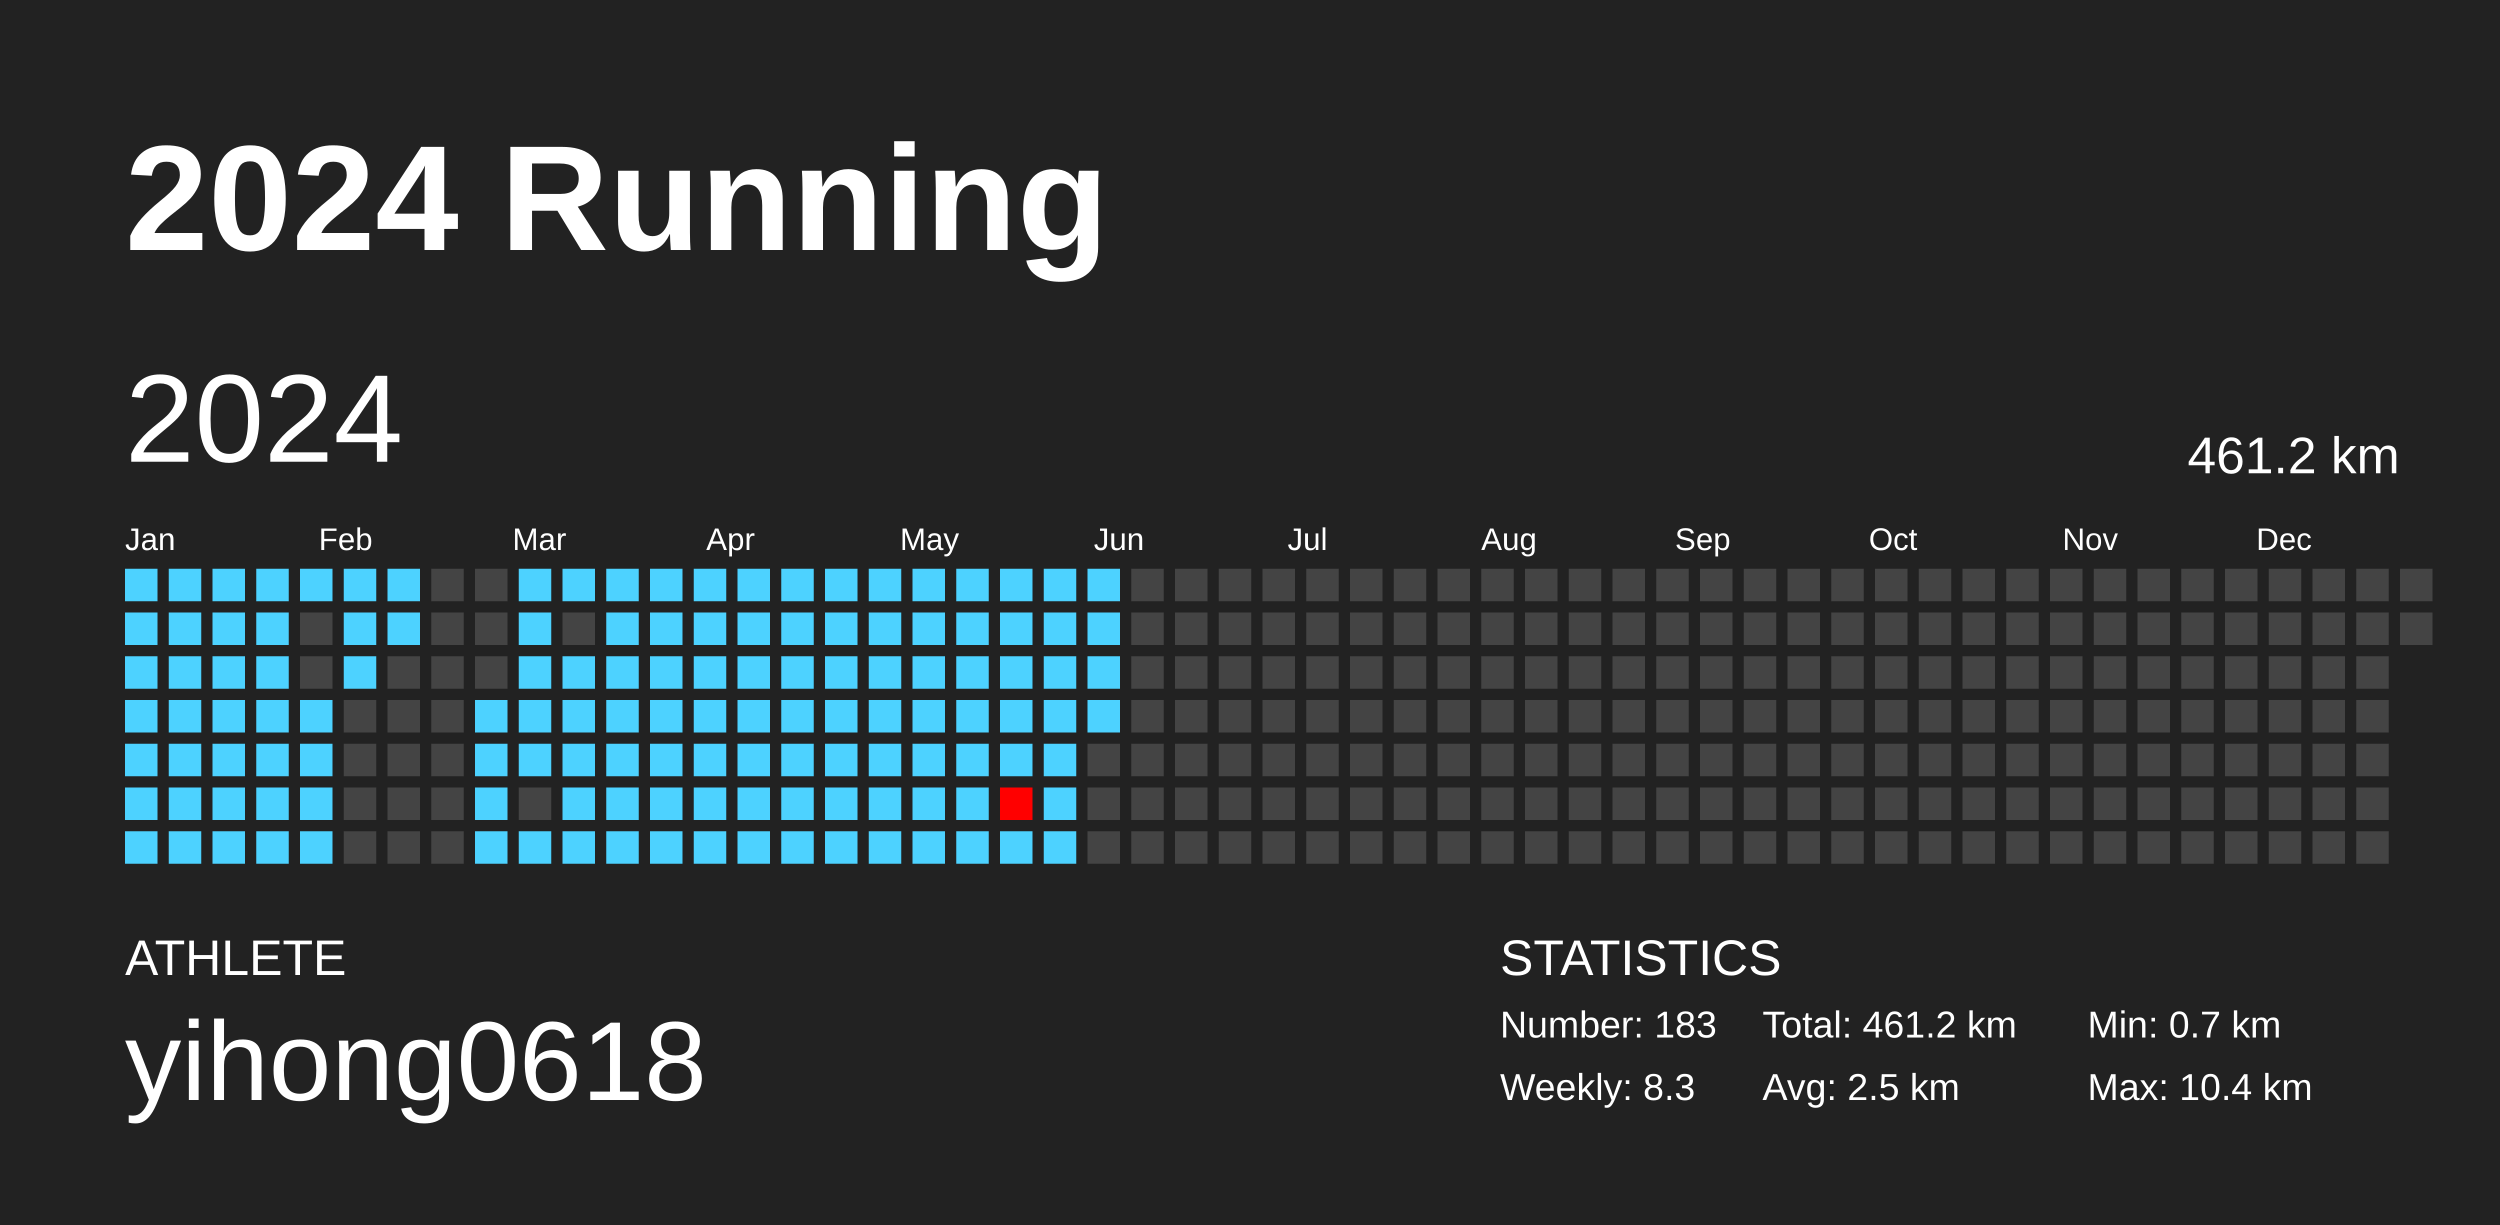
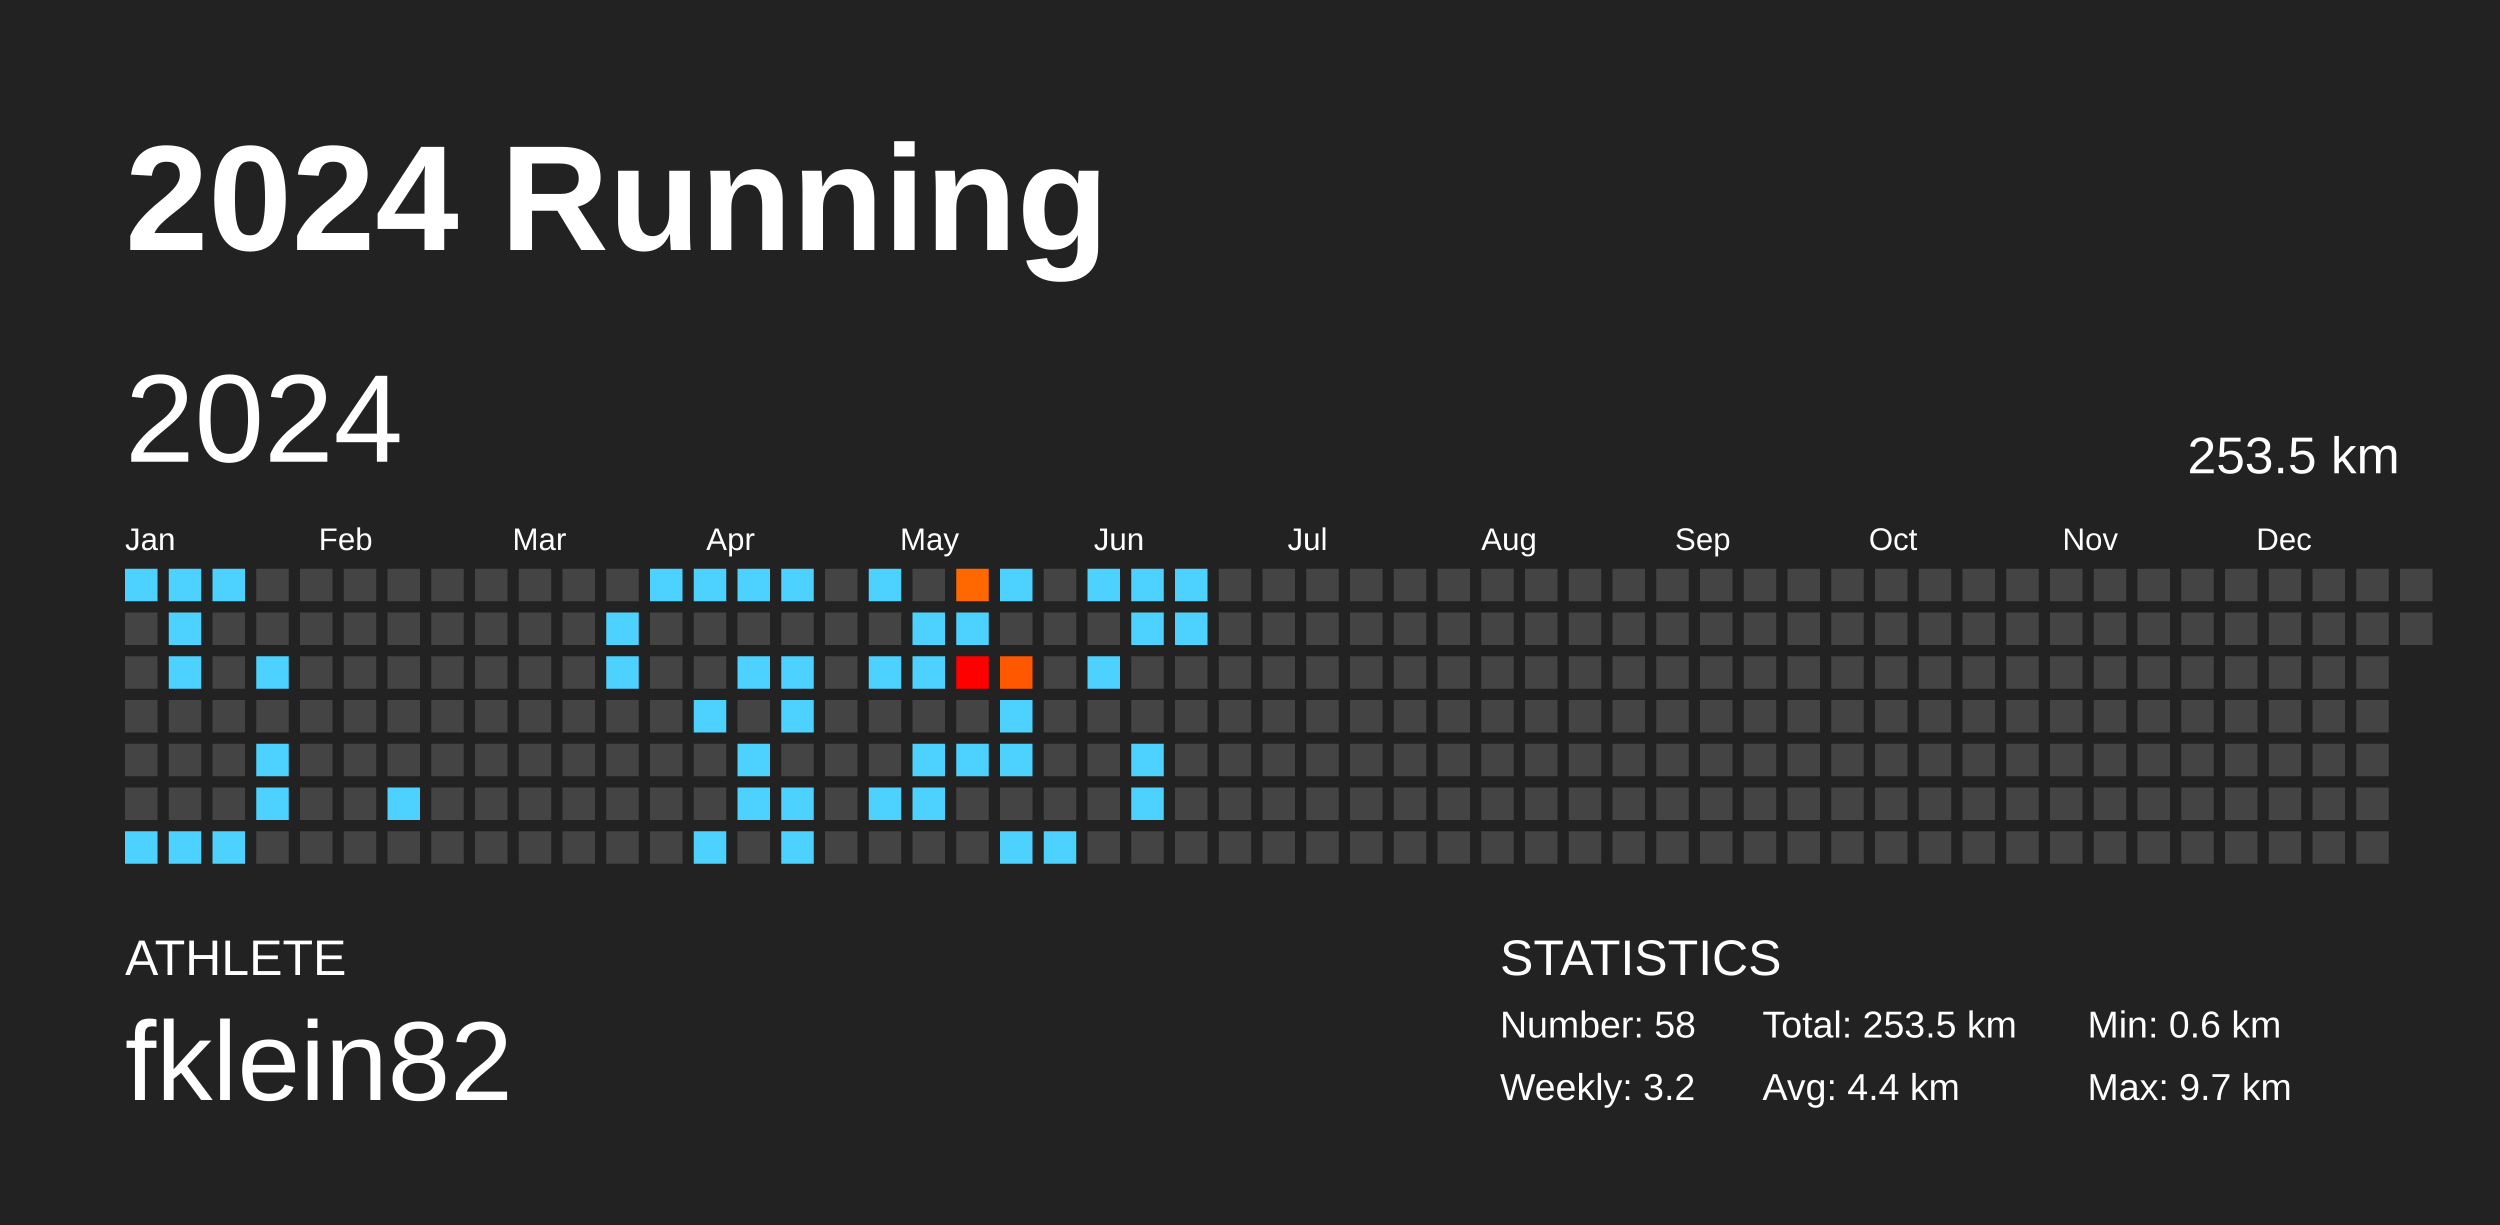
<svg xmlns="http://www.w3.org/2000/svg" baseProfile="full" height="98mm" version="1.1" viewBox="0,0,200,98" width="200mm">
  <defs />
  <rect fill="#222222" height="98" width="200" x="0" y="0" />
  <text fill="#FFFFFF" style="font-size:12px; font-family:Arial; font-weight:bold;" x="10" y="20">2024 Running</text>
  <text fill="#FFFFFF" style="font-size:4px; font-family:Arial" x="10" y="78">ATHLETE</text>
-   <text fill="#FFFFFF" style="font-size:9px; font-family:Arial" x="10" y="88">yihong0618</text>
+   <text fill="#FFFFFF" style="font-size:9px; font-family:Arial" x="10" y="88">fklein82</text>
  <text fill="#FFFFFF" style="font-size:4px; font-family:Arial" x="120" y="78">STATISTICS</text>
-   <text fill="#FFFFFF" style="font-size:3px; font-family:Arial" x="120" y="83">Number: 183</text>
-   <text fill="#FFFFFF" style="font-size:3px; font-family:Arial" x="120" y="88">Weekly: 8.3</text>
-   <text fill="#FFFFFF" style="font-size:3px; font-family:Arial" x="141" y="83">Total: 461.2 km</text>
-   <text fill="#FFFFFF" style="font-size:3px; font-family:Arial" x="141" y="88">Avg: 2.5 km</text>
-   <text fill="#FFFFFF" style="font-size:3px; font-family:Arial" x="167" y="83">Min: 0.7 km</text>
-   <text fill="#FFFFFF" style="font-size:3px; font-family:Arial" x="167" y="88">Max: 10.4 km</text>
+   <text fill="#FFFFFF" style="font-size:3px; font-family:Arial" x="120" y="83">Number: 58</text>
+   <text fill="#FFFFFF" style="font-size:3px; font-family:Arial" x="120" y="88">Weekly: 3.2</text>
+   <text fill="#FFFFFF" style="font-size:3px; font-family:Arial" x="141" y="83">Total: 253.5 km</text>
+   <text fill="#FFFFFF" style="font-size:3px; font-family:Arial" x="141" y="88">Avg: 4.4 km</text>
+   <text fill="#FFFFFF" style="font-size:3px; font-family:Arial" x="167" y="83">Min: 0.6 km</text>
+   <text fill="#FFFFFF" style="font-size:3px; font-family:Arial" x="167" y="88">Max: 9.7 km</text>
  <text dominant-baseline="hanging" fill="#FFFFFF" style="font-size:10.0px; font-family:Arial;" x="10" y="30">2024</text>
-   <text dominant-baseline="hanging" fill="#FFFFFF" style="font-size:4.125px; font-family:Arial;" x="175" y="35">461.2 km</text>
+   <text dominant-baseline="hanging" fill="#FFFFFF" style="font-size:4.125px; font-family:Arial;" x="175" y="35">253.5 km</text>
  <text fill="#FFFFFF" style="font-size:2.5px; font-family:Arial" x="10.0" y="44">Jan</text>
  <text fill="#FFFFFF" style="font-size:2.5px; font-family:Arial" x="25.5" y="44">Feb</text>
  <text fill="#FFFFFF" style="font-size:2.5px; font-family:Arial" x="41.0" y="44">Mar</text>
  <text fill="#FFFFFF" style="font-size:2.5px; font-family:Arial" x="56.5" y="44">Apr</text>
  <text fill="#FFFFFF" style="font-size:2.5px; font-family:Arial" x="72.0" y="44">May</text>
  <text fill="#FFFFFF" style="font-size:2.5px; font-family:Arial" x="87.5" y="44">Jun</text>
  <text fill="#FFFFFF" style="font-size:2.5px; font-family:Arial" x="103.0" y="44">Jul</text>
  <text fill="#FFFFFF" style="font-size:2.5px; font-family:Arial" x="118.5" y="44">Aug</text>
  <text fill="#FFFFFF" style="font-size:2.5px; font-family:Arial" x="134.0" y="44">Sep</text>
  <text fill="#FFFFFF" style="font-size:2.5px; font-family:Arial" x="149.5" y="44">Oct</text>
  <text fill="#FFFFFF" style="font-size:2.5px; font-family:Arial" x="165.0" y="44">Nov</text>
  <text fill="#FFFFFF" style="font-size:2.5px; font-family:Arial" x="180.5" y="44">Dec</text>
  <rect fill="#4dd2ff" height="2.6" width="2.6" x="10.0" y="45.5" />
-   <rect fill="#4dd2ff" height="2.6" width="2.6" x="10.0" y="49.0" />
-   <rect fill="#4dd2ff" height="2.6" width="2.6" x="10.0" y="52.5" />
-   <rect fill="#4dd2ff" height="2.6" width="2.6" x="10.0" y="56.0" />
-   <rect fill="#4dd2ff" height="2.6" width="2.6" x="10.0" y="59.5" />
-   <rect fill="#4dd2ff" height="2.6" width="2.6" x="10.0" y="63.0" />
+   <rect fill="#444444" height="2.6" width="2.6" x="10.0" y="49.0" />
+   <rect fill="#444444" height="2.6" width="2.6" x="10.0" y="52.5" />
+   <rect fill="#444444" height="2.6" width="2.6" x="10.0" y="56.0" />
+   <rect fill="#444444" height="2.6" width="2.6" x="10.0" y="59.5" />
+   <rect fill="#444444" height="2.6" width="2.6" x="10.0" y="63.0" />
  <rect fill="#4dd2ff" height="2.6" width="2.6" x="10.0" y="66.5" />
  <rect fill="#4dd2ff" height="2.6" width="2.6" x="13.5" y="45.5" />
  <rect fill="#4dd2ff" height="2.6" width="2.6" x="13.5" y="49.0" />
  <rect fill="#4dd2ff" height="2.6" width="2.6" x="13.5" y="52.5" />
-   <rect fill="#4dd2ff" height="2.6" width="2.6" x="13.5" y="56.0" />
-   <rect fill="#4dd2ff" height="2.6" width="2.6" x="13.5" y="59.5" />
-   <rect fill="#4dd2ff" height="2.6" width="2.6" x="13.5" y="63.0" />
+   <rect fill="#444444" height="2.6" width="2.6" x="13.5" y="56.0" />
+   <rect fill="#444444" height="2.6" width="2.6" x="13.5" y="59.5" />
+   <rect fill="#444444" height="2.6" width="2.6" x="13.5" y="63.0" />
  <rect fill="#4dd2ff" height="2.6" width="2.6" x="13.5" y="66.5" />
  <rect fill="#4dd2ff" height="2.6" width="2.6" x="17.0" y="45.5" />
-   <rect fill="#4dd2ff" height="2.6" width="2.6" x="17.0" y="49.0" />
-   <rect fill="#4dd2ff" height="2.6" width="2.6" x="17.0" y="52.5" />
-   <rect fill="#4dd2ff" height="2.6" width="2.6" x="17.0" y="56.0" />
-   <rect fill="#4dd2ff" height="2.6" width="2.6" x="17.0" y="59.5" />
-   <rect fill="#4dd2ff" height="2.6" width="2.6" x="17.0" y="63.0" />
+   <rect fill="#444444" height="2.6" width="2.6" x="17.0" y="49.0" />
+   <rect fill="#444444" height="2.6" width="2.6" x="17.0" y="52.5" />
+   <rect fill="#444444" height="2.6" width="2.6" x="17.0" y="56.0" />
+   <rect fill="#444444" height="2.6" width="2.6" x="17.0" y="59.5" />
+   <rect fill="#444444" height="2.6" width="2.6" x="17.0" y="63.0" />
  <rect fill="#4dd2ff" height="2.6" width="2.6" x="17.0" y="66.5" />
-   <rect fill="#4dd2ff" height="2.6" width="2.6" x="20.5" y="45.5" />
-   <rect fill="#4dd2ff" height="2.6" width="2.6" x="20.5" y="49.0" />
+   <rect fill="#444444" height="2.6" width="2.6" x="20.5" y="45.5" />
+   <rect fill="#444444" height="2.6" width="2.6" x="20.5" y="49.0" />
  <rect fill="#4dd2ff" height="2.6" width="2.6" x="20.5" y="52.5" />
-   <rect fill="#4dd2ff" height="2.6" width="2.6" x="20.5" y="56.0" />
+   <rect fill="#444444" height="2.6" width="2.6" x="20.5" y="56.0" />
  <rect fill="#4dd2ff" height="2.6" width="2.6" x="20.5" y="59.5" />
  <rect fill="#4dd2ff" height="2.6" width="2.6" x="20.5" y="63.0" />
-   <rect fill="#4dd2ff" height="2.6" width="2.6" x="20.5" y="66.5" />
-   <rect fill="#4dd2ff" height="2.6" width="2.6" x="24.0" y="45.5" />
+   <rect fill="#444444" height="2.6" width="2.6" x="20.5" y="66.5" />
+   <rect fill="#444444" height="2.6" width="2.6" x="24.0" y="45.5" />
  <rect fill="#444444" height="2.6" width="2.6" x="24.0" y="49.0" />
  <rect fill="#444444" height="2.6" width="2.6" x="24.0" y="52.5" />
-   <rect fill="#4dd2ff" height="2.6" width="2.6" x="24.0" y="56.0" />
-   <rect fill="#4dd2ff" height="2.6" width="2.6" x="24.0" y="59.5" />
-   <rect fill="#4dd2ff" height="2.6" width="2.6" x="24.0" y="63.0" />
-   <rect fill="#4dd2ff" height="2.6" width="2.6" x="24.0" y="66.5" />
-   <rect fill="#4dd2ff" height="2.6" width="2.6" x="27.5" y="45.5" />
-   <rect fill="#4dd2ff" height="2.6" width="2.6" x="27.5" y="49.0" />
-   <rect fill="#4dd2ff" height="2.6" width="2.6" x="27.5" y="52.5" />
+   <rect fill="#444444" height="2.6" width="2.6" x="24.0" y="56.0" />
+   <rect fill="#444444" height="2.6" width="2.6" x="24.0" y="59.5" />
+   <rect fill="#444444" height="2.6" width="2.6" x="24.0" y="63.0" />
+   <rect fill="#444444" height="2.6" width="2.6" x="24.0" y="66.5" />
+   <rect fill="#444444" height="2.6" width="2.6" x="27.5" y="45.5" />
+   <rect fill="#444444" height="2.6" width="2.6" x="27.5" y="49.0" />
+   <rect fill="#444444" height="2.6" width="2.6" x="27.5" y="52.5" />
  <rect fill="#444444" height="2.6" width="2.6" x="27.5" y="56.0" />
  <rect fill="#444444" height="2.6" width="2.6" x="27.5" y="59.5" />
  <rect fill="#444444" height="2.6" width="2.6" x="27.5" y="63.0" />
  <rect fill="#444444" height="2.6" width="2.6" x="27.5" y="66.5" />
-   <rect fill="#4dd2ff" height="2.6" width="2.6" x="31.0" y="45.5" />
-   <rect fill="#4dd2ff" height="2.6" width="2.6" x="31.0" y="49.0" />
+   <rect fill="#444444" height="2.6" width="2.6" x="31.0" y="45.5" />
+   <rect fill="#444444" height="2.6" width="2.6" x="31.0" y="49.0" />
  <rect fill="#444444" height="2.6" width="2.6" x="31.0" y="52.5" />
  <rect fill="#444444" height="2.6" width="2.6" x="31.0" y="56.0" />
  <rect fill="#444444" height="2.6" width="2.6" x="31.0" y="59.5" />
-   <rect fill="#444444" height="2.6" width="2.6" x="31.0" y="63.0" />
+   <rect fill="#4dd2ff" height="2.6" width="2.6" x="31.0" y="63.0" />
  <rect fill="#444444" height="2.6" width="2.6" x="31.0" y="66.5" />
  <rect fill="#444444" height="2.6" width="2.6" x="34.5" y="45.5" />
  <rect fill="#444444" height="2.6" width="2.6" x="34.5" y="49.0" />
  <rect fill="#444444" height="2.6" width="2.6" x="34.5" y="52.5" />
  <rect fill="#444444" height="2.6" width="2.6" x="34.5" y="56.0" />
  <rect fill="#444444" height="2.6" width="2.6" x="34.5" y="59.5" />
  <rect fill="#444444" height="2.6" width="2.6" x="34.5" y="63.0" />
  <rect fill="#444444" height="2.6" width="2.6" x="34.5" y="66.5" />
  <rect fill="#444444" height="2.6" width="2.6" x="38.0" y="45.5" />
  <rect fill="#444444" height="2.6" width="2.6" x="38.0" y="49.0" />
  <rect fill="#444444" height="2.6" width="2.6" x="38.0" y="52.5" />
-   <rect fill="#4dd2ff" height="2.6" width="2.6" x="38.0" y="56.0" />
-   <rect fill="#4dd2ff" height="2.6" width="2.6" x="38.0" y="59.5" />
-   <rect fill="#4dd2ff" height="2.6" width="2.6" x="38.0" y="63.0" />
-   <rect fill="#4dd2ff" height="2.6" width="2.6" x="38.0" y="66.5" />
-   <rect fill="#4dd2ff" height="2.6" width="2.6" x="41.5" y="45.5" />
-   <rect fill="#4dd2ff" height="2.6" width="2.6" x="41.5" y="49.0" />
-   <rect fill="#4dd2ff" height="2.6" width="2.6" x="41.5" y="52.5" />
-   <rect fill="#4dd2ff" height="2.6" width="2.6" x="41.5" y="56.0" />
-   <rect fill="#4dd2ff" height="2.6" width="2.6" x="41.5" y="59.5" />
+   <rect fill="#444444" height="2.6" width="2.6" x="38.0" y="56.0" />
+   <rect fill="#444444" height="2.6" width="2.6" x="38.0" y="59.5" />
+   <rect fill="#444444" height="2.6" width="2.6" x="38.0" y="63.0" />
+   <rect fill="#444444" height="2.6" width="2.6" x="38.0" y="66.5" />
+   <rect fill="#444444" height="2.6" width="2.6" x="41.5" y="45.5" />
+   <rect fill="#444444" height="2.6" width="2.6" x="41.5" y="49.0" />
+   <rect fill="#444444" height="2.6" width="2.6" x="41.5" y="52.5" />
+   <rect fill="#444444" height="2.6" width="2.6" x="41.5" y="56.0" />
+   <rect fill="#444444" height="2.6" width="2.6" x="41.5" y="59.5" />
  <rect fill="#444444" height="2.6" width="2.6" x="41.5" y="63.0" />
-   <rect fill="#4dd2ff" height="2.6" width="2.6" x="41.5" y="66.5" />
-   <rect fill="#4dd2ff" height="2.6" width="2.6" x="45.0" y="45.5" />
+   <rect fill="#444444" height="2.6" width="2.6" x="41.5" y="66.5" />
+   <rect fill="#444444" height="2.6" width="2.6" x="45.0" y="45.5" />
  <rect fill="#444444" height="2.6" width="2.6" x="45.0" y="49.0" />
-   <rect fill="#4dd2ff" height="2.6" width="2.6" x="45.0" y="52.5" />
-   <rect fill="#4dd2ff" height="2.6" width="2.6" x="45.0" y="56.0" />
-   <rect fill="#4dd2ff" height="2.6" width="2.6" x="45.0" y="59.5" />
-   <rect fill="#4dd2ff" height="2.6" width="2.6" x="45.0" y="63.0" />
-   <rect fill="#4dd2ff" height="2.6" width="2.6" x="45.0" y="66.5" />
-   <rect fill="#4dd2ff" height="2.6" width="2.6" x="48.5" y="45.5" />
+   <rect fill="#444444" height="2.6" width="2.6" x="45.0" y="52.5" />
+   <rect fill="#444444" height="2.6" width="2.6" x="45.0" y="56.0" />
+   <rect fill="#444444" height="2.6" width="2.6" x="45.0" y="59.5" />
+   <rect fill="#444444" height="2.6" width="2.6" x="45.0" y="63.0" />
+   <rect fill="#444444" height="2.6" width="2.6" x="45.0" y="66.5" />
+   <rect fill="#444444" height="2.6" width="2.6" x="48.5" y="45.5" />
  <rect fill="#4dd2ff" height="2.6" width="2.6" x="48.5" y="49.0" />
  <rect fill="#4dd2ff" height="2.6" width="2.6" x="48.5" y="52.5" />
-   <rect fill="#4dd2ff" height="2.6" width="2.6" x="48.5" y="56.0" />
-   <rect fill="#4dd2ff" height="2.6" width="2.6" x="48.5" y="59.5" />
-   <rect fill="#4dd2ff" height="2.6" width="2.6" x="48.5" y="63.0" />
-   <rect fill="#4dd2ff" height="2.6" width="2.6" x="48.5" y="66.5" />
+   <rect fill="#444444" height="2.6" width="2.6" x="48.5" y="56.0" />
+   <rect fill="#444444" height="2.6" width="2.6" x="48.5" y="59.5" />
+   <rect fill="#444444" height="2.6" width="2.6" x="48.5" y="63.0" />
+   <rect fill="#444444" height="2.6" width="2.6" x="48.5" y="66.5" />
  <rect fill="#4dd2ff" height="2.6" width="2.6" x="52.0" y="45.5" />
-   <rect fill="#4dd2ff" height="2.6" width="2.6" x="52.0" y="49.0" />
-   <rect fill="#4dd2ff" height="2.6" width="2.6" x="52.0" y="52.5" />
-   <rect fill="#4dd2ff" height="2.6" width="2.6" x="52.0" y="56.0" />
-   <rect fill="#4dd2ff" height="2.6" width="2.6" x="52.0" y="59.5" />
-   <rect fill="#4dd2ff" height="2.6" width="2.6" x="52.0" y="63.0" />
-   <rect fill="#4dd2ff" height="2.6" width="2.6" x="52.0" y="66.5" />
+   <rect fill="#444444" height="2.6" width="2.6" x="52.0" y="49.0" />
+   <rect fill="#444444" height="2.6" width="2.6" x="52.0" y="52.5" />
+   <rect fill="#444444" height="2.6" width="2.6" x="52.0" y="56.0" />
+   <rect fill="#444444" height="2.6" width="2.6" x="52.0" y="59.5" />
+   <rect fill="#444444" height="2.6" width="2.6" x="52.0" y="63.0" />
+   <rect fill="#444444" height="2.6" width="2.6" x="52.0" y="66.5" />
  <rect fill="#4dd2ff" height="2.6" width="2.6" x="55.5" y="45.5" />
-   <rect fill="#4dd2ff" height="2.6" width="2.6" x="55.5" y="49.0" />
-   <rect fill="#4dd2ff" height="2.6" width="2.6" x="55.5" y="52.5" />
+   <rect fill="#444444" height="2.6" width="2.6" x="55.5" y="49.0" />
+   <rect fill="#444444" height="2.6" width="2.6" x="55.5" y="52.5" />
  <rect fill="#4dd2ff" height="2.6" width="2.6" x="55.5" y="56.0" />
-   <rect fill="#4dd2ff" height="2.6" width="2.6" x="55.5" y="59.5" />
-   <rect fill="#4dd2ff" height="2.6" width="2.6" x="55.5" y="63.0" />
+   <rect fill="#444444" height="2.6" width="2.6" x="55.5" y="59.5" />
+   <rect fill="#444444" height="2.6" width="2.6" x="55.5" y="63.0" />
  <rect fill="#4dd2ff" height="2.6" width="2.6" x="55.5" y="66.5" />
  <rect fill="#4dd2ff" height="2.6" width="2.6" x="59.0" y="45.5" />
-   <rect fill="#4dd2ff" height="2.6" width="2.6" x="59.0" y="49.0" />
+   <rect fill="#444444" height="2.6" width="2.6" x="59.0" y="49.0" />
  <rect fill="#4dd2ff" height="2.6" width="2.6" x="59.0" y="52.5" />
-   <rect fill="#4dd2ff" height="2.6" width="2.6" x="59.0" y="56.0" />
+   <rect fill="#444444" height="2.6" width="2.6" x="59.0" y="56.0" />
  <rect fill="#4dd2ff" height="2.6" width="2.6" x="59.0" y="59.5" />
  <rect fill="#4dd2ff" height="2.6" width="2.6" x="59.0" y="63.0" />
-   <rect fill="#4dd2ff" height="2.6" width="2.6" x="59.0" y="66.5" />
+   <rect fill="#444444" height="2.6" width="2.6" x="59.0" y="66.5" />
  <rect fill="#4dd2ff" height="2.6" width="2.6" x="62.5" y="45.5" />
-   <rect fill="#4dd2ff" height="2.6" width="2.6" x="62.5" y="49.0" />
+   <rect fill="#444444" height="2.6" width="2.6" x="62.5" y="49.0" />
  <rect fill="#4dd2ff" height="2.6" width="2.6" x="62.5" y="52.5" />
  <rect fill="#4dd2ff" height="2.6" width="2.6" x="62.5" y="56.0" />
-   <rect fill="#4dd2ff" height="2.6" width="2.6" x="62.5" y="59.5" />
+   <rect fill="#444444" height="2.6" width="2.6" x="62.5" y="59.5" />
  <rect fill="#4dd2ff" height="2.6" width="2.6" x="62.5" y="63.0" />
  <rect fill="#4dd2ff" height="2.6" width="2.6" x="62.5" y="66.5" />
-   <rect fill="#4dd2ff" height="2.6" width="2.6" x="66.0" y="45.5" />
-   <rect fill="#4dd2ff" height="2.6" width="2.6" x="66.0" y="49.0" />
-   <rect fill="#4dd2ff" height="2.6" width="2.6" x="66.0" y="52.5" />
-   <rect fill="#4dd2ff" height="2.6" width="2.6" x="66.0" y="56.0" />
-   <rect fill="#4dd2ff" height="2.6" width="2.6" x="66.0" y="59.5" />
-   <rect fill="#4dd2ff" height="2.6" width="2.6" x="66.0" y="63.0" />
-   <rect fill="#4dd2ff" height="2.6" width="2.6" x="66.0" y="66.5" />
+   <rect fill="#444444" height="2.6" width="2.6" x="66.0" y="45.5" />
+   <rect fill="#444444" height="2.6" width="2.6" x="66.0" y="49.0" />
+   <rect fill="#444444" height="2.6" width="2.6" x="66.0" y="52.5" />
+   <rect fill="#444444" height="2.6" width="2.6" x="66.0" y="56.0" />
+   <rect fill="#444444" height="2.6" width="2.6" x="66.0" y="59.5" />
+   <rect fill="#444444" height="2.6" width="2.6" x="66.0" y="63.0" />
+   <rect fill="#444444" height="2.6" width="2.6" x="66.0" y="66.5" />
  <rect fill="#4dd2ff" height="2.6" width="2.6" x="69.5" y="45.5" />
-   <rect fill="#4dd2ff" height="2.6" width="2.6" x="69.5" y="49.0" />
+   <rect fill="#444444" height="2.6" width="2.6" x="69.5" y="49.0" />
  <rect fill="#4dd2ff" height="2.6" width="2.6" x="69.5" y="52.5" />
-   <rect fill="#4dd2ff" height="2.6" width="2.6" x="69.5" y="56.0" />
-   <rect fill="#4dd2ff" height="2.6" width="2.6" x="69.5" y="59.5" />
+   <rect fill="#444444" height="2.6" width="2.6" x="69.5" y="56.0" />
+   <rect fill="#444444" height="2.6" width="2.6" x="69.5" y="59.5" />
  <rect fill="#4dd2ff" height="2.6" width="2.6" x="69.5" y="63.0" />
-   <rect fill="#4dd2ff" height="2.6" width="2.6" x="69.5" y="66.5" />
-   <rect fill="#4dd2ff" height="2.6" width="2.6" x="73.0" y="45.5" />
+   <rect fill="#444444" height="2.6" width="2.6" x="69.5" y="66.5" />
+   <rect fill="#444444" height="2.6" width="2.6" x="73.0" y="45.5" />
  <rect fill="#4dd2ff" height="2.6" width="2.6" x="73.0" y="49.0" />
  <rect fill="#4dd2ff" height="2.6" width="2.6" x="73.0" y="52.5" />
-   <rect fill="#4dd2ff" height="2.6" width="2.6" x="73.0" y="56.0" />
+   <rect fill="#444444" height="2.6" width="2.6" x="73.0" y="56.0" />
  <rect fill="#4dd2ff" height="2.6" width="2.6" x="73.0" y="59.5" />
  <rect fill="#4dd2ff" height="2.6" width="2.6" x="73.0" y="63.0" />
-   <rect fill="#4dd2ff" height="2.6" width="2.6" x="73.0" y="66.5" />
-   <rect fill="#4dd2ff" height="2.6" width="2.6" x="76.5" y="45.5" />
+   <rect fill="#444444" height="2.6" width="2.6" x="73.0" y="66.5" />
+   <rect fill="#ff6800" height="2.6" width="2.6" x="76.5" y="45.5" />
  <rect fill="#4dd2ff" height="2.6" width="2.6" x="76.5" y="49.0" />
-   <rect fill="#4dd2ff" height="2.6" width="2.6" x="76.5" y="52.5" />
-   <rect fill="#4dd2ff" height="2.6" width="2.6" x="76.5" y="56.0" />
+   <rect fill="#ff0000" height="2.6" width="2.6" x="76.5" y="52.5" />
+   <rect fill="#444444" height="2.6" width="2.6" x="76.5" y="56.0" />
  <rect fill="#4dd2ff" height="2.6" width="2.6" x="76.5" y="59.5" />
-   <rect fill="#4dd2ff" height="2.6" width="2.6" x="76.5" y="63.0" />
-   <rect fill="#4dd2ff" height="2.6" width="2.6" x="76.5" y="66.5" />
+   <rect fill="#444444" height="2.6" width="2.6" x="76.5" y="63.0" />
+   <rect fill="#444444" height="2.6" width="2.6" x="76.5" y="66.5" />
  <rect fill="#4dd2ff" height="2.6" width="2.6" x="80.0" y="45.5" />
-   <rect fill="#4dd2ff" height="2.6" width="2.6" x="80.0" y="49.0" />
-   <rect fill="#4dd2ff" height="2.6" width="2.6" x="80.0" y="52.5" />
+   <rect fill="#444444" height="2.6" width="2.6" x="80.0" y="49.0" />
+   <rect fill="#ff5800" height="2.6" width="2.6" x="80.0" y="52.5" />
  <rect fill="#4dd2ff" height="2.6" width="2.6" x="80.0" y="56.0" />
  <rect fill="#4dd2ff" height="2.6" width="2.6" x="80.0" y="59.5" />
-   <rect fill="#ff0000" height="2.6" width="2.6" x="80.0" y="63.0" />
+   <rect fill="#444444" height="2.6" width="2.6" x="80.0" y="63.0" />
  <rect fill="#4dd2ff" height="2.6" width="2.6" x="80.0" y="66.5" />
-   <rect fill="#4dd2ff" height="2.6" width="2.6" x="83.5" y="45.5" />
-   <rect fill="#4dd2ff" height="2.6" width="2.6" x="83.5" y="49.0" />
-   <rect fill="#4dd2ff" height="2.6" width="2.6" x="83.5" y="52.5" />
-   <rect fill="#4dd2ff" height="2.6" width="2.6" x="83.5" y="56.0" />
-   <rect fill="#4dd2ff" height="2.6" width="2.6" x="83.5" y="59.5" />
-   <rect fill="#4dd2ff" height="2.6" width="2.6" x="83.5" y="63.0" />
+   <rect fill="#444444" height="2.6" width="2.6" x="83.5" y="45.5" />
+   <rect fill="#444444" height="2.6" width="2.6" x="83.5" y="49.0" />
+   <rect fill="#444444" height="2.6" width="2.6" x="83.5" y="52.5" />
+   <rect fill="#444444" height="2.6" width="2.6" x="83.5" y="56.0" />
+   <rect fill="#444444" height="2.6" width="2.6" x="83.5" y="59.5" />
+   <rect fill="#444444" height="2.6" width="2.6" x="83.5" y="63.0" />
  <rect fill="#4dd2ff" height="2.6" width="2.6" x="83.5" y="66.5" />
  <rect fill="#4dd2ff" height="2.6" width="2.6" x="87.0" y="45.5" />
-   <rect fill="#4dd2ff" height="2.6" width="2.6" x="87.0" y="49.0" />
+   <rect fill="#444444" height="2.6" width="2.6" x="87.0" y="49.0" />
  <rect fill="#4dd2ff" height="2.6" width="2.6" x="87.0" y="52.5" />
-   <rect fill="#4dd2ff" height="2.6" width="2.6" x="87.0" y="56.0" />
+   <rect fill="#444444" height="2.6" width="2.6" x="87.0" y="56.0" />
  <rect fill="#444444" height="2.6" width="2.6" x="87.0" y="59.5" />
  <rect fill="#444444" height="2.6" width="2.6" x="87.0" y="63.0" />
  <rect fill="#444444" height="2.6" width="2.6" x="87.0" y="66.5" />
-   <rect fill="#444444" height="2.6" width="2.6" x="90.5" y="45.5" />
-   <rect fill="#444444" height="2.6" width="2.6" x="90.5" y="49.0" />
+   <rect fill="#4dd2ff" height="2.6" width="2.6" x="90.5" y="45.5" />
+   <rect fill="#4dd2ff" height="2.6" width="2.6" x="90.5" y="49.0" />
  <rect fill="#444444" height="2.6" width="2.6" x="90.5" y="52.5" />
  <rect fill="#444444" height="2.6" width="2.6" x="90.5" y="56.0" />
-   <rect fill="#444444" height="2.6" width="2.6" x="90.5" y="59.5" />
-   <rect fill="#444444" height="2.6" width="2.6" x="90.5" y="63.0" />
+   <rect fill="#4dd2ff" height="2.6" width="2.6" x="90.5" y="59.5" />
+   <rect fill="#4dd2ff" height="2.6" width="2.6" x="90.5" y="63.0" />
  <rect fill="#444444" height="2.6" width="2.6" x="90.5" y="66.5" />
-   <rect fill="#444444" height="2.6" width="2.6" x="94.0" y="45.5" />
-   <rect fill="#444444" height="2.6" width="2.6" x="94.0" y="49.0" />
+   <rect fill="#4dd2ff" height="2.6" width="2.6" x="94.0" y="45.5" />
+   <rect fill="#4dd2ff" height="2.6" width="2.6" x="94.0" y="49.0" />
  <rect fill="#444444" height="2.6" width="2.6" x="94.0" y="52.5" />
  <rect fill="#444444" height="2.6" width="2.6" x="94.0" y="56.0" />
  <rect fill="#444444" height="2.6" width="2.6" x="94.0" y="59.5" />
  <rect fill="#444444" height="2.6" width="2.6" x="94.0" y="63.0" />
  <rect fill="#444444" height="2.6" width="2.6" x="94.0" y="66.5" />
  <rect fill="#444444" height="2.6" width="2.6" x="97.5" y="45.5" />
  <rect fill="#444444" height="2.6" width="2.6" x="97.5" y="49.0" />
  <rect fill="#444444" height="2.6" width="2.6" x="97.5" y="52.5" />
  <rect fill="#444444" height="2.6" width="2.6" x="97.5" y="56.0" />
  <rect fill="#444444" height="2.6" width="2.6" x="97.5" y="59.5" />
  <rect fill="#444444" height="2.6" width="2.6" x="97.5" y="63.0" />
  <rect fill="#444444" height="2.6" width="2.6" x="97.5" y="66.5" />
  <rect fill="#444444" height="2.6" width="2.6" x="101.0" y="45.5" />
  <rect fill="#444444" height="2.6" width="2.6" x="101.0" y="49.0" />
  <rect fill="#444444" height="2.6" width="2.6" x="101.0" y="52.5" />
  <rect fill="#444444" height="2.6" width="2.6" x="101.0" y="56.0" />
  <rect fill="#444444" height="2.6" width="2.6" x="101.0" y="59.5" />
  <rect fill="#444444" height="2.6" width="2.6" x="101.0" y="63.0" />
  <rect fill="#444444" height="2.6" width="2.6" x="101.0" y="66.5" />
  <rect fill="#444444" height="2.6" width="2.6" x="104.5" y="45.5" />
  <rect fill="#444444" height="2.6" width="2.6" x="104.5" y="49.0" />
  <rect fill="#444444" height="2.6" width="2.6" x="104.5" y="52.5" />
  <rect fill="#444444" height="2.6" width="2.6" x="104.5" y="56.0" />
  <rect fill="#444444" height="2.6" width="2.6" x="104.5" y="59.5" />
  <rect fill="#444444" height="2.6" width="2.6" x="104.5" y="63.0" />
  <rect fill="#444444" height="2.6" width="2.6" x="104.5" y="66.5" />
  <rect fill="#444444" height="2.6" width="2.6" x="108.0" y="45.5" />
  <rect fill="#444444" height="2.6" width="2.6" x="108.0" y="49.0" />
  <rect fill="#444444" height="2.6" width="2.6" x="108.0" y="52.5" />
  <rect fill="#444444" height="2.6" width="2.6" x="108.0" y="56.0" />
  <rect fill="#444444" height="2.6" width="2.6" x="108.0" y="59.5" />
  <rect fill="#444444" height="2.6" width="2.6" x="108.0" y="63.0" />
  <rect fill="#444444" height="2.6" width="2.6" x="108.0" y="66.5" />
  <rect fill="#444444" height="2.6" width="2.6" x="111.5" y="45.5" />
  <rect fill="#444444" height="2.6" width="2.6" x="111.5" y="49.0" />
  <rect fill="#444444" height="2.6" width="2.6" x="111.5" y="52.5" />
  <rect fill="#444444" height="2.6" width="2.6" x="111.5" y="56.0" />
  <rect fill="#444444" height="2.6" width="2.6" x="111.5" y="59.5" />
  <rect fill="#444444" height="2.6" width="2.6" x="111.5" y="63.0" />
  <rect fill="#444444" height="2.6" width="2.6" x="111.5" y="66.5" />
  <rect fill="#444444" height="2.6" width="2.6" x="115.0" y="45.5" />
  <rect fill="#444444" height="2.6" width="2.6" x="115.0" y="49.0" />
  <rect fill="#444444" height="2.6" width="2.6" x="115.0" y="52.5" />
  <rect fill="#444444" height="2.6" width="2.6" x="115.0" y="56.0" />
  <rect fill="#444444" height="2.6" width="2.6" x="115.0" y="59.5" />
  <rect fill="#444444" height="2.6" width="2.6" x="115.0" y="63.0" />
  <rect fill="#444444" height="2.6" width="2.6" x="115.0" y="66.5" />
  <rect fill="#444444" height="2.6" width="2.6" x="118.5" y="45.5" />
  <rect fill="#444444" height="2.6" width="2.6" x="118.5" y="49.0" />
  <rect fill="#444444" height="2.6" width="2.6" x="118.5" y="52.5" />
  <rect fill="#444444" height="2.6" width="2.6" x="118.5" y="56.0" />
  <rect fill="#444444" height="2.6" width="2.6" x="118.5" y="59.5" />
  <rect fill="#444444" height="2.6" width="2.6" x="118.5" y="63.0" />
  <rect fill="#444444" height="2.6" width="2.6" x="118.5" y="66.5" />
  <rect fill="#444444" height="2.6" width="2.6" x="122.0" y="45.5" />
  <rect fill="#444444" height="2.6" width="2.6" x="122.0" y="49.0" />
  <rect fill="#444444" height="2.6" width="2.6" x="122.0" y="52.5" />
  <rect fill="#444444" height="2.6" width="2.6" x="122.0" y="56.0" />
  <rect fill="#444444" height="2.6" width="2.6" x="122.0" y="59.5" />
  <rect fill="#444444" height="2.6" width="2.6" x="122.0" y="63.0" />
  <rect fill="#444444" height="2.6" width="2.6" x="122.0" y="66.5" />
  <rect fill="#444444" height="2.6" width="2.6" x="125.5" y="45.5" />
  <rect fill="#444444" height="2.6" width="2.6" x="125.5" y="49.0" />
  <rect fill="#444444" height="2.6" width="2.6" x="125.5" y="52.5" />
  <rect fill="#444444" height="2.6" width="2.6" x="125.5" y="56.0" />
  <rect fill="#444444" height="2.6" width="2.6" x="125.5" y="59.5" />
  <rect fill="#444444" height="2.6" width="2.6" x="125.5" y="63.0" />
  <rect fill="#444444" height="2.6" width="2.6" x="125.5" y="66.5" />
  <rect fill="#444444" height="2.6" width="2.6" x="129.0" y="45.5" />
  <rect fill="#444444" height="2.6" width="2.6" x="129.0" y="49.0" />
  <rect fill="#444444" height="2.6" width="2.6" x="129.0" y="52.5" />
  <rect fill="#444444" height="2.6" width="2.6" x="129.0" y="56.0" />
  <rect fill="#444444" height="2.6" width="2.6" x="129.0" y="59.5" />
  <rect fill="#444444" height="2.6" width="2.6" x="129.0" y="63.0" />
  <rect fill="#444444" height="2.6" width="2.6" x="129.0" y="66.5" />
  <rect fill="#444444" height="2.6" width="2.6" x="132.5" y="45.5" />
  <rect fill="#444444" height="2.6" width="2.6" x="132.5" y="49.0" />
  <rect fill="#444444" height="2.6" width="2.6" x="132.5" y="52.5" />
  <rect fill="#444444" height="2.6" width="2.6" x="132.5" y="56.0" />
  <rect fill="#444444" height="2.6" width="2.6" x="132.5" y="59.5" />
  <rect fill="#444444" height="2.6" width="2.6" x="132.5" y="63.0" />
  <rect fill="#444444" height="2.6" width="2.6" x="132.5" y="66.5" />
  <rect fill="#444444" height="2.6" width="2.6" x="136.0" y="45.5" />
  <rect fill="#444444" height="2.6" width="2.6" x="136.0" y="49.0" />
  <rect fill="#444444" height="2.6" width="2.6" x="136.0" y="52.5" />
  <rect fill="#444444" height="2.6" width="2.6" x="136.0" y="56.0" />
  <rect fill="#444444" height="2.6" width="2.6" x="136.0" y="59.5" />
  <rect fill="#444444" height="2.6" width="2.6" x="136.0" y="63.0" />
  <rect fill="#444444" height="2.6" width="2.6" x="136.0" y="66.5" />
  <rect fill="#444444" height="2.6" width="2.6" x="139.5" y="45.5" />
  <rect fill="#444444" height="2.6" width="2.6" x="139.5" y="49.0" />
  <rect fill="#444444" height="2.6" width="2.6" x="139.5" y="52.5" />
  <rect fill="#444444" height="2.6" width="2.6" x="139.5" y="56.0" />
  <rect fill="#444444" height="2.6" width="2.6" x="139.5" y="59.5" />
  <rect fill="#444444" height="2.6" width="2.6" x="139.5" y="63.0" />
  <rect fill="#444444" height="2.6" width="2.6" x="139.5" y="66.5" />
  <rect fill="#444444" height="2.6" width="2.6" x="143.0" y="45.5" />
  <rect fill="#444444" height="2.6" width="2.6" x="143.0" y="49.0" />
  <rect fill="#444444" height="2.6" width="2.6" x="143.0" y="52.5" />
  <rect fill="#444444" height="2.6" width="2.6" x="143.0" y="56.0" />
  <rect fill="#444444" height="2.6" width="2.6" x="143.0" y="59.5" />
  <rect fill="#444444" height="2.6" width="2.6" x="143.0" y="63.0" />
  <rect fill="#444444" height="2.6" width="2.6" x="143.0" y="66.5" />
  <rect fill="#444444" height="2.6" width="2.6" x="146.5" y="45.5" />
  <rect fill="#444444" height="2.6" width="2.6" x="146.5" y="49.0" />
  <rect fill="#444444" height="2.6" width="2.6" x="146.5" y="52.5" />
  <rect fill="#444444" height="2.6" width="2.6" x="146.5" y="56.0" />
  <rect fill="#444444" height="2.6" width="2.6" x="146.5" y="59.5" />
  <rect fill="#444444" height="2.6" width="2.6" x="146.5" y="63.0" />
  <rect fill="#444444" height="2.6" width="2.6" x="146.5" y="66.5" />
  <rect fill="#444444" height="2.6" width="2.6" x="150.0" y="45.5" />
  <rect fill="#444444" height="2.6" width="2.6" x="150.0" y="49.0" />
  <rect fill="#444444" height="2.6" width="2.6" x="150.0" y="52.5" />
  <rect fill="#444444" height="2.6" width="2.6" x="150.0" y="56.0" />
  <rect fill="#444444" height="2.6" width="2.6" x="150.0" y="59.5" />
  <rect fill="#444444" height="2.6" width="2.6" x="150.0" y="63.0" />
  <rect fill="#444444" height="2.6" width="2.6" x="150.0" y="66.5" />
  <rect fill="#444444" height="2.6" width="2.6" x="153.5" y="45.5" />
  <rect fill="#444444" height="2.6" width="2.6" x="153.5" y="49.0" />
  <rect fill="#444444" height="2.6" width="2.6" x="153.5" y="52.5" />
  <rect fill="#444444" height="2.6" width="2.6" x="153.5" y="56.0" />
  <rect fill="#444444" height="2.6" width="2.6" x="153.5" y="59.5" />
  <rect fill="#444444" height="2.6" width="2.6" x="153.5" y="63.0" />
  <rect fill="#444444" height="2.6" width="2.6" x="153.5" y="66.5" />
  <rect fill="#444444" height="2.6" width="2.6" x="157.0" y="45.5" />
  <rect fill="#444444" height="2.6" width="2.6" x="157.0" y="49.0" />
  <rect fill="#444444" height="2.6" width="2.6" x="157.0" y="52.5" />
  <rect fill="#444444" height="2.6" width="2.6" x="157.0" y="56.0" />
  <rect fill="#444444" height="2.6" width="2.6" x="157.0" y="59.5" />
  <rect fill="#444444" height="2.6" width="2.6" x="157.0" y="63.0" />
  <rect fill="#444444" height="2.6" width="2.6" x="157.0" y="66.5" />
  <rect fill="#444444" height="2.6" width="2.6" x="160.5" y="45.5" />
  <rect fill="#444444" height="2.6" width="2.6" x="160.5" y="49.0" />
  <rect fill="#444444" height="2.6" width="2.6" x="160.5" y="52.5" />
  <rect fill="#444444" height="2.6" width="2.6" x="160.5" y="56.0" />
  <rect fill="#444444" height="2.6" width="2.6" x="160.5" y="59.5" />
  <rect fill="#444444" height="2.6" width="2.6" x="160.5" y="63.0" />
  <rect fill="#444444" height="2.6" width="2.6" x="160.5" y="66.5" />
  <rect fill="#444444" height="2.6" width="2.6" x="164.0" y="45.5" />
  <rect fill="#444444" height="2.6" width="2.6" x="164.0" y="49.0" />
  <rect fill="#444444" height="2.6" width="2.6" x="164.0" y="52.5" />
  <rect fill="#444444" height="2.6" width="2.6" x="164.0" y="56.0" />
  <rect fill="#444444" height="2.6" width="2.6" x="164.0" y="59.5" />
  <rect fill="#444444" height="2.6" width="2.6" x="164.0" y="63.0" />
  <rect fill="#444444" height="2.6" width="2.6" x="164.0" y="66.5" />
  <rect fill="#444444" height="2.6" width="2.6" x="167.5" y="45.5" />
  <rect fill="#444444" height="2.6" width="2.6" x="167.5" y="49.0" />
  <rect fill="#444444" height="2.6" width="2.6" x="167.5" y="52.5" />
  <rect fill="#444444" height="2.6" width="2.6" x="167.5" y="56.0" />
  <rect fill="#444444" height="2.6" width="2.6" x="167.5" y="59.5" />
  <rect fill="#444444" height="2.6" width="2.6" x="167.5" y="63.0" />
  <rect fill="#444444" height="2.6" width="2.6" x="167.5" y="66.5" />
  <rect fill="#444444" height="2.6" width="2.6" x="171.0" y="45.5" />
  <rect fill="#444444" height="2.6" width="2.6" x="171.0" y="49.0" />
  <rect fill="#444444" height="2.6" width="2.6" x="171.0" y="52.5" />
  <rect fill="#444444" height="2.6" width="2.6" x="171.0" y="56.0" />
  <rect fill="#444444" height="2.6" width="2.6" x="171.0" y="59.5" />
  <rect fill="#444444" height="2.6" width="2.6" x="171.0" y="63.0" />
  <rect fill="#444444" height="2.6" width="2.6" x="171.0" y="66.5" />
  <rect fill="#444444" height="2.6" width="2.6" x="174.5" y="45.5" />
  <rect fill="#444444" height="2.6" width="2.6" x="174.5" y="49.0" />
  <rect fill="#444444" height="2.6" width="2.6" x="174.5" y="52.5" />
  <rect fill="#444444" height="2.6" width="2.6" x="174.5" y="56.0" />
  <rect fill="#444444" height="2.6" width="2.6" x="174.5" y="59.5" />
  <rect fill="#444444" height="2.6" width="2.6" x="174.5" y="63.0" />
  <rect fill="#444444" height="2.6" width="2.6" x="174.5" y="66.5" />
  <rect fill="#444444" height="2.6" width="2.6" x="178.0" y="45.5" />
  <rect fill="#444444" height="2.6" width="2.6" x="178.0" y="49.0" />
  <rect fill="#444444" height="2.6" width="2.6" x="178.0" y="52.5" />
  <rect fill="#444444" height="2.6" width="2.6" x="178.0" y="56.0" />
  <rect fill="#444444" height="2.6" width="2.6" x="178.0" y="59.5" />
  <rect fill="#444444" height="2.6" width="2.6" x="178.0" y="63.0" />
  <rect fill="#444444" height="2.6" width="2.6" x="178.0" y="66.5" />
  <rect fill="#444444" height="2.6" width="2.6" x="181.5" y="45.5" />
  <rect fill="#444444" height="2.6" width="2.6" x="181.5" y="49.0" />
  <rect fill="#444444" height="2.6" width="2.6" x="181.5" y="52.5" />
  <rect fill="#444444" height="2.6" width="2.6" x="181.5" y="56.0" />
  <rect fill="#444444" height="2.6" width="2.6" x="181.5" y="59.5" />
  <rect fill="#444444" height="2.6" width="2.6" x="181.5" y="63.0" />
  <rect fill="#444444" height="2.6" width="2.6" x="181.5" y="66.5" />
  <rect fill="#444444" height="2.6" width="2.6" x="185.0" y="45.5" />
  <rect fill="#444444" height="2.6" width="2.6" x="185.0" y="49.0" />
  <rect fill="#444444" height="2.6" width="2.6" x="185.0" y="52.5" />
  <rect fill="#444444" height="2.6" width="2.6" x="185.0" y="56.0" />
  <rect fill="#444444" height="2.6" width="2.6" x="185.0" y="59.5" />
  <rect fill="#444444" height="2.6" width="2.6" x="185.0" y="63.0" />
  <rect fill="#444444" height="2.6" width="2.6" x="185.0" y="66.5" />
  <rect fill="#444444" height="2.6" width="2.6" x="188.5" y="45.5" />
  <rect fill="#444444" height="2.6" width="2.6" x="188.5" y="49.0" />
  <rect fill="#444444" height="2.6" width="2.6" x="188.5" y="52.5" />
  <rect fill="#444444" height="2.6" width="2.6" x="188.5" y="56.0" />
  <rect fill="#444444" height="2.6" width="2.6" x="188.5" y="59.5" />
  <rect fill="#444444" height="2.6" width="2.6" x="188.5" y="63.0" />
  <rect fill="#444444" height="2.6" width="2.6" x="188.5" y="66.5" />
  <rect fill="#444444" height="2.6" width="2.6" x="192.0" y="45.5" />
  <rect fill="#444444" height="2.6" width="2.6" x="192.0" y="49.0" />
</svg>
